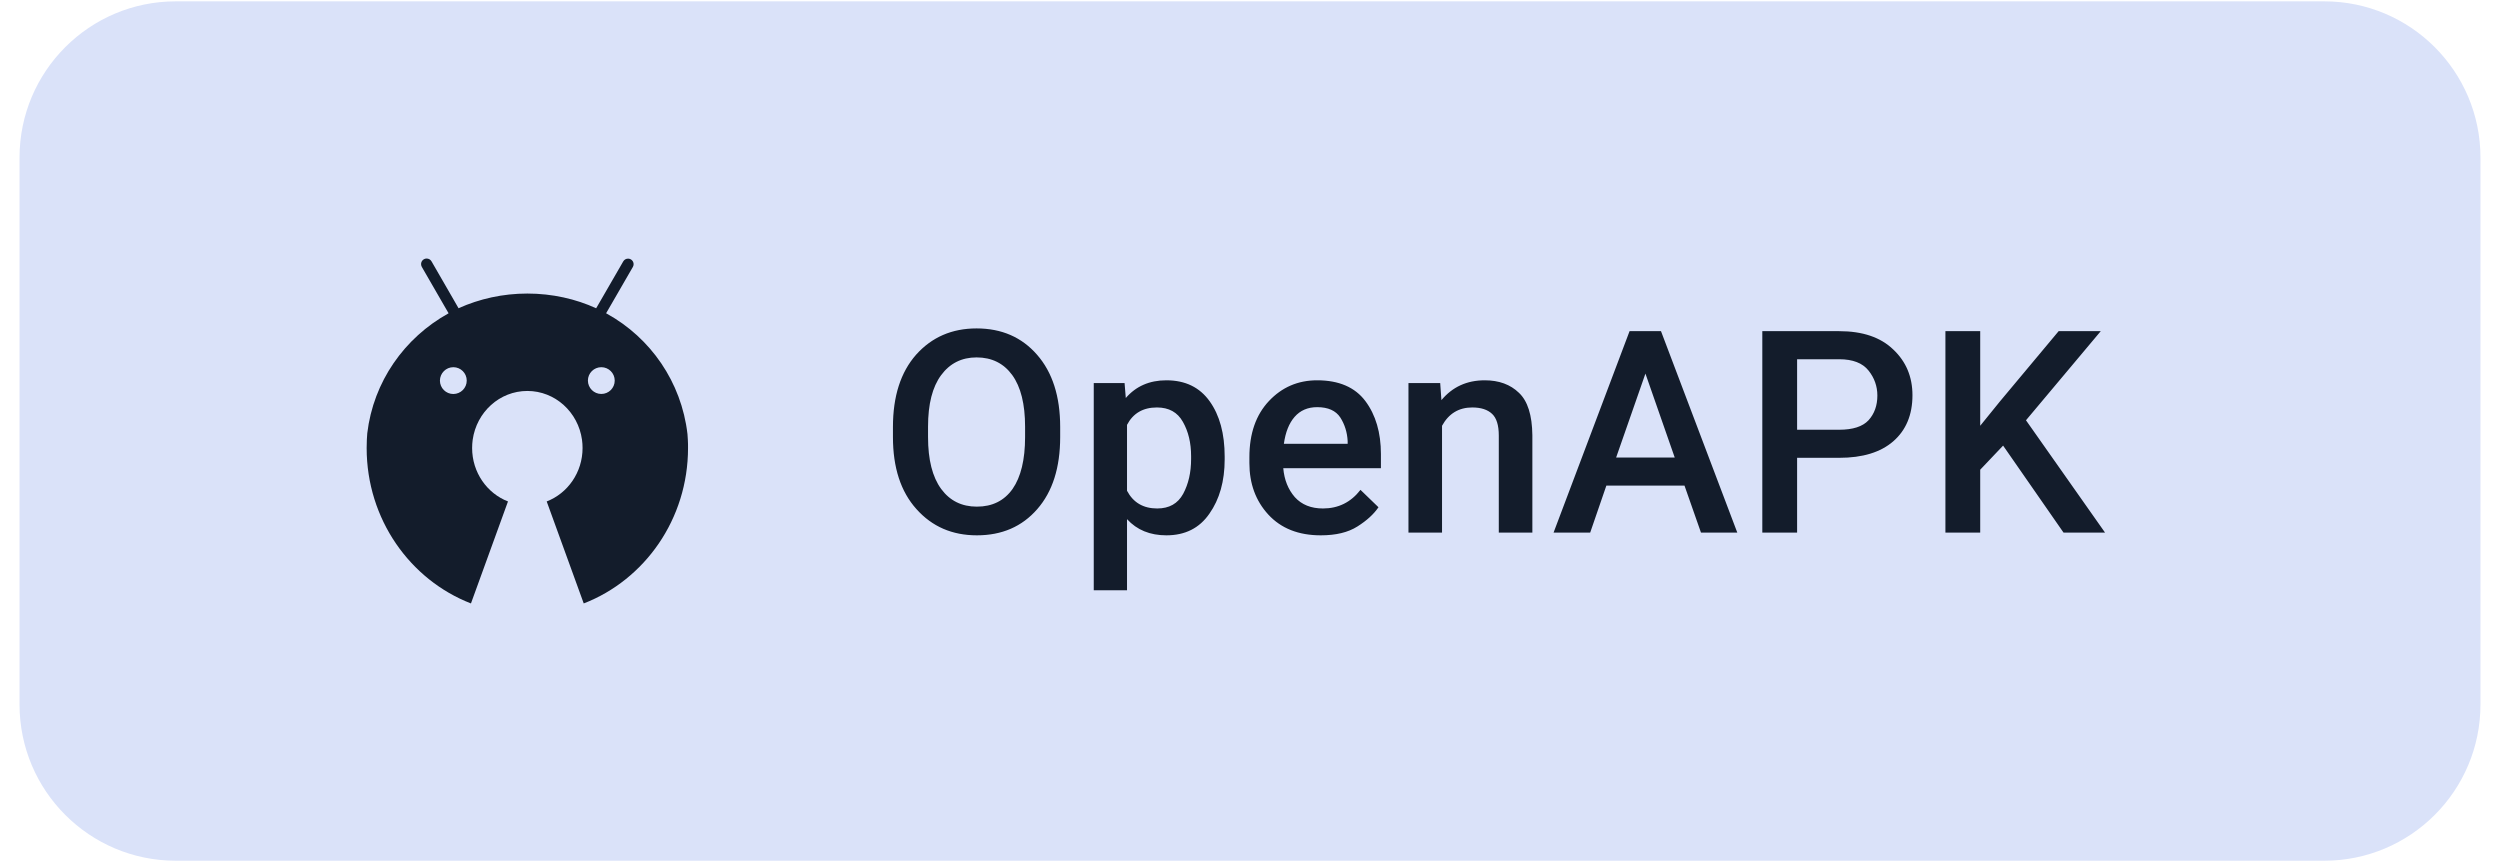
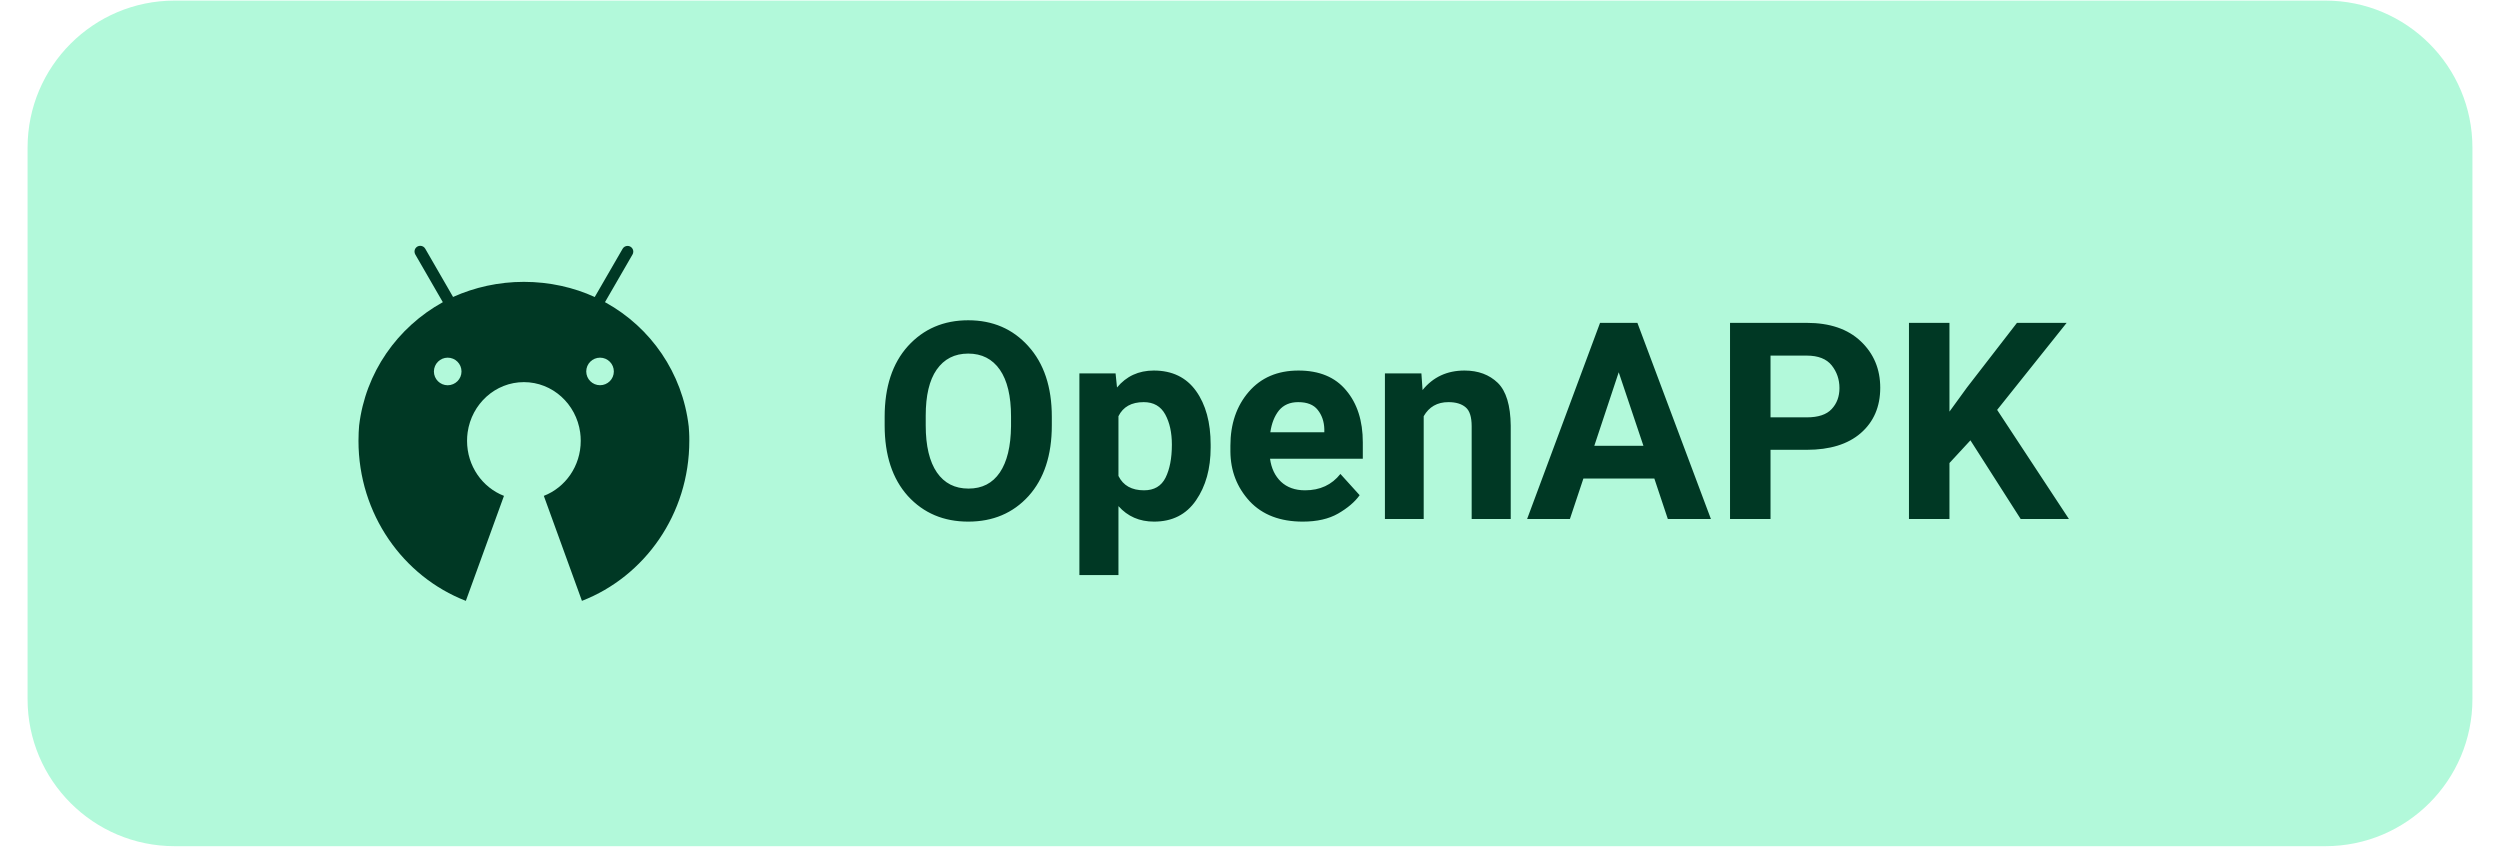
- <svg xmlns="http://www.w3.org/2000/svg" width="116" height="40" viewBox="0 0 128 44" role="img" aria-label="Get Levyra on OpenAPK">
-   <path d="M 9.00 0.00 H 119.00 A 8 8 0 0 1 127.00 8.00 V 36.00 A 8 8 0 0 1 119.00 44.00 H 9.00 A 8 8 0 0 1 1.00 36.00 V 8.00 A 8 8 0 0 1 9.00 0.00 Z" fill="#DAE2F9" />
-   <g transform="translate(27 22)" style="color:#131C2B">
-     <g transform="translate(-9.6 -9.6) scale(0.024)">
+ <svg xmlns="http://www.w3.org/2000/svg" width="124" height="42" viewBox="0 0 136 46" role="img" aria-label="Get Levyra on OpenAPK">
+   <path d="M 9.50 0.00 H 126.50 A 8 8 0 0 1 134.50 8.00 V 38.00 A 8 8 0 0 1 126.50 46.00 H 9.50 A 8 8 0 0 1 1.50 38.00 V 8.00 A 8 8 0 0 1 9.50 0.00 Z" fill="#B2F9DA" />
+   <g transform="translate(28.5 23)" style="color:#003824">
+     <g transform="translate(-10.5 -10.5) scale(0.02625)">
      <path fill="currentColor" d="M742.4,418.6c-0.2-4.1-0.5-8.1-0.8-12.2c-12.9-111.3-79-205.3-171.9-256.7l-1.7-0.9l0,0l9.2-15.9l47.9-82.9c1-1.7,1.6-3.7,1.6-5.9c0-6.6-5.3-11.9-11.9-11.9c-4.4,0-8.2,2.4-10.2,5.9l0,0l-47.9,82.9l-9.9,17.1c-43.1-19.8-93.6-31.4-146.8-31.4c-52.3,0-102,11.2-146.8,31.3l0,0.1l-2.2,0.9c0.7-0.3,1.5-0.7,2.2-1l-9.8-17.1l-47.9-83c-2.1-3.6-5.9-5.9-10.3-5.9c-6.6,0-11.9,5.3-11.9,11.9c0,2.2,0.6,4.2,1.6,6l0,0l47.9,83l9.2,15.9C137.6,201,71.5,294.8,58.5,404.8c-0.4,4.6-0.7,9.2-0.9,13.8c-0.3,5.8-0.4,11.7-0.4,17.6c0,151.8,92.5,281.2,222.5,331.6l79-217.6c-44.7-17.3-76.5-61.8-76.5-114c0-6,0.4-11.9,1.2-17.6c8.3-58.9,57.3-104.1,116.6-104.1c59.3,0,108.4,45.2,116.6,104.1c0.8,5.8,1.2,11.6,1.2,17.6c0,52.2-31.8,96.7-76.5,114l79,217.6c130-50.4,222.5-179.8,222.5-331.6C742.9,430.3,742.7,424.4,742.4,418.6z M242.1,263.8c15.8,0,28.6,12.8,28.6,28.6c0,15.8-12.8,28.5-28.6,28.6c-15.8,0-28.6-12.8-28.6-28.6C213.6,276.6,226.4,263.8,242.1,263.8z M557.8,263.8c15.8,0,28.6,12.8,28.6,28.6c0,15.8-12.8,28.5-28.6,28.5c-15.8,0-28.6-12.8-28.6-28.6C529.2,276.6,542,263.8,557.8,263.8z" />
    </g>
  </g>
-   <text x="45" y="27.2" fill="#131C2B" font-family="Roboto,system-ui,-apple-system,'Segoe UI',Arial,sans-serif" font-size="14.5" font-weight="500" letter-spacing="0.1">OpenAPK</text>
+   <text x="47.5" y="28.2" fill="#003824" font-family="Roboto,system-ui,-apple-system,'Segoe UI',Arial,sans-serif" font-size="15" font-weight="600" letter-spacing="0.05">OpenAPK</text>
</svg>
